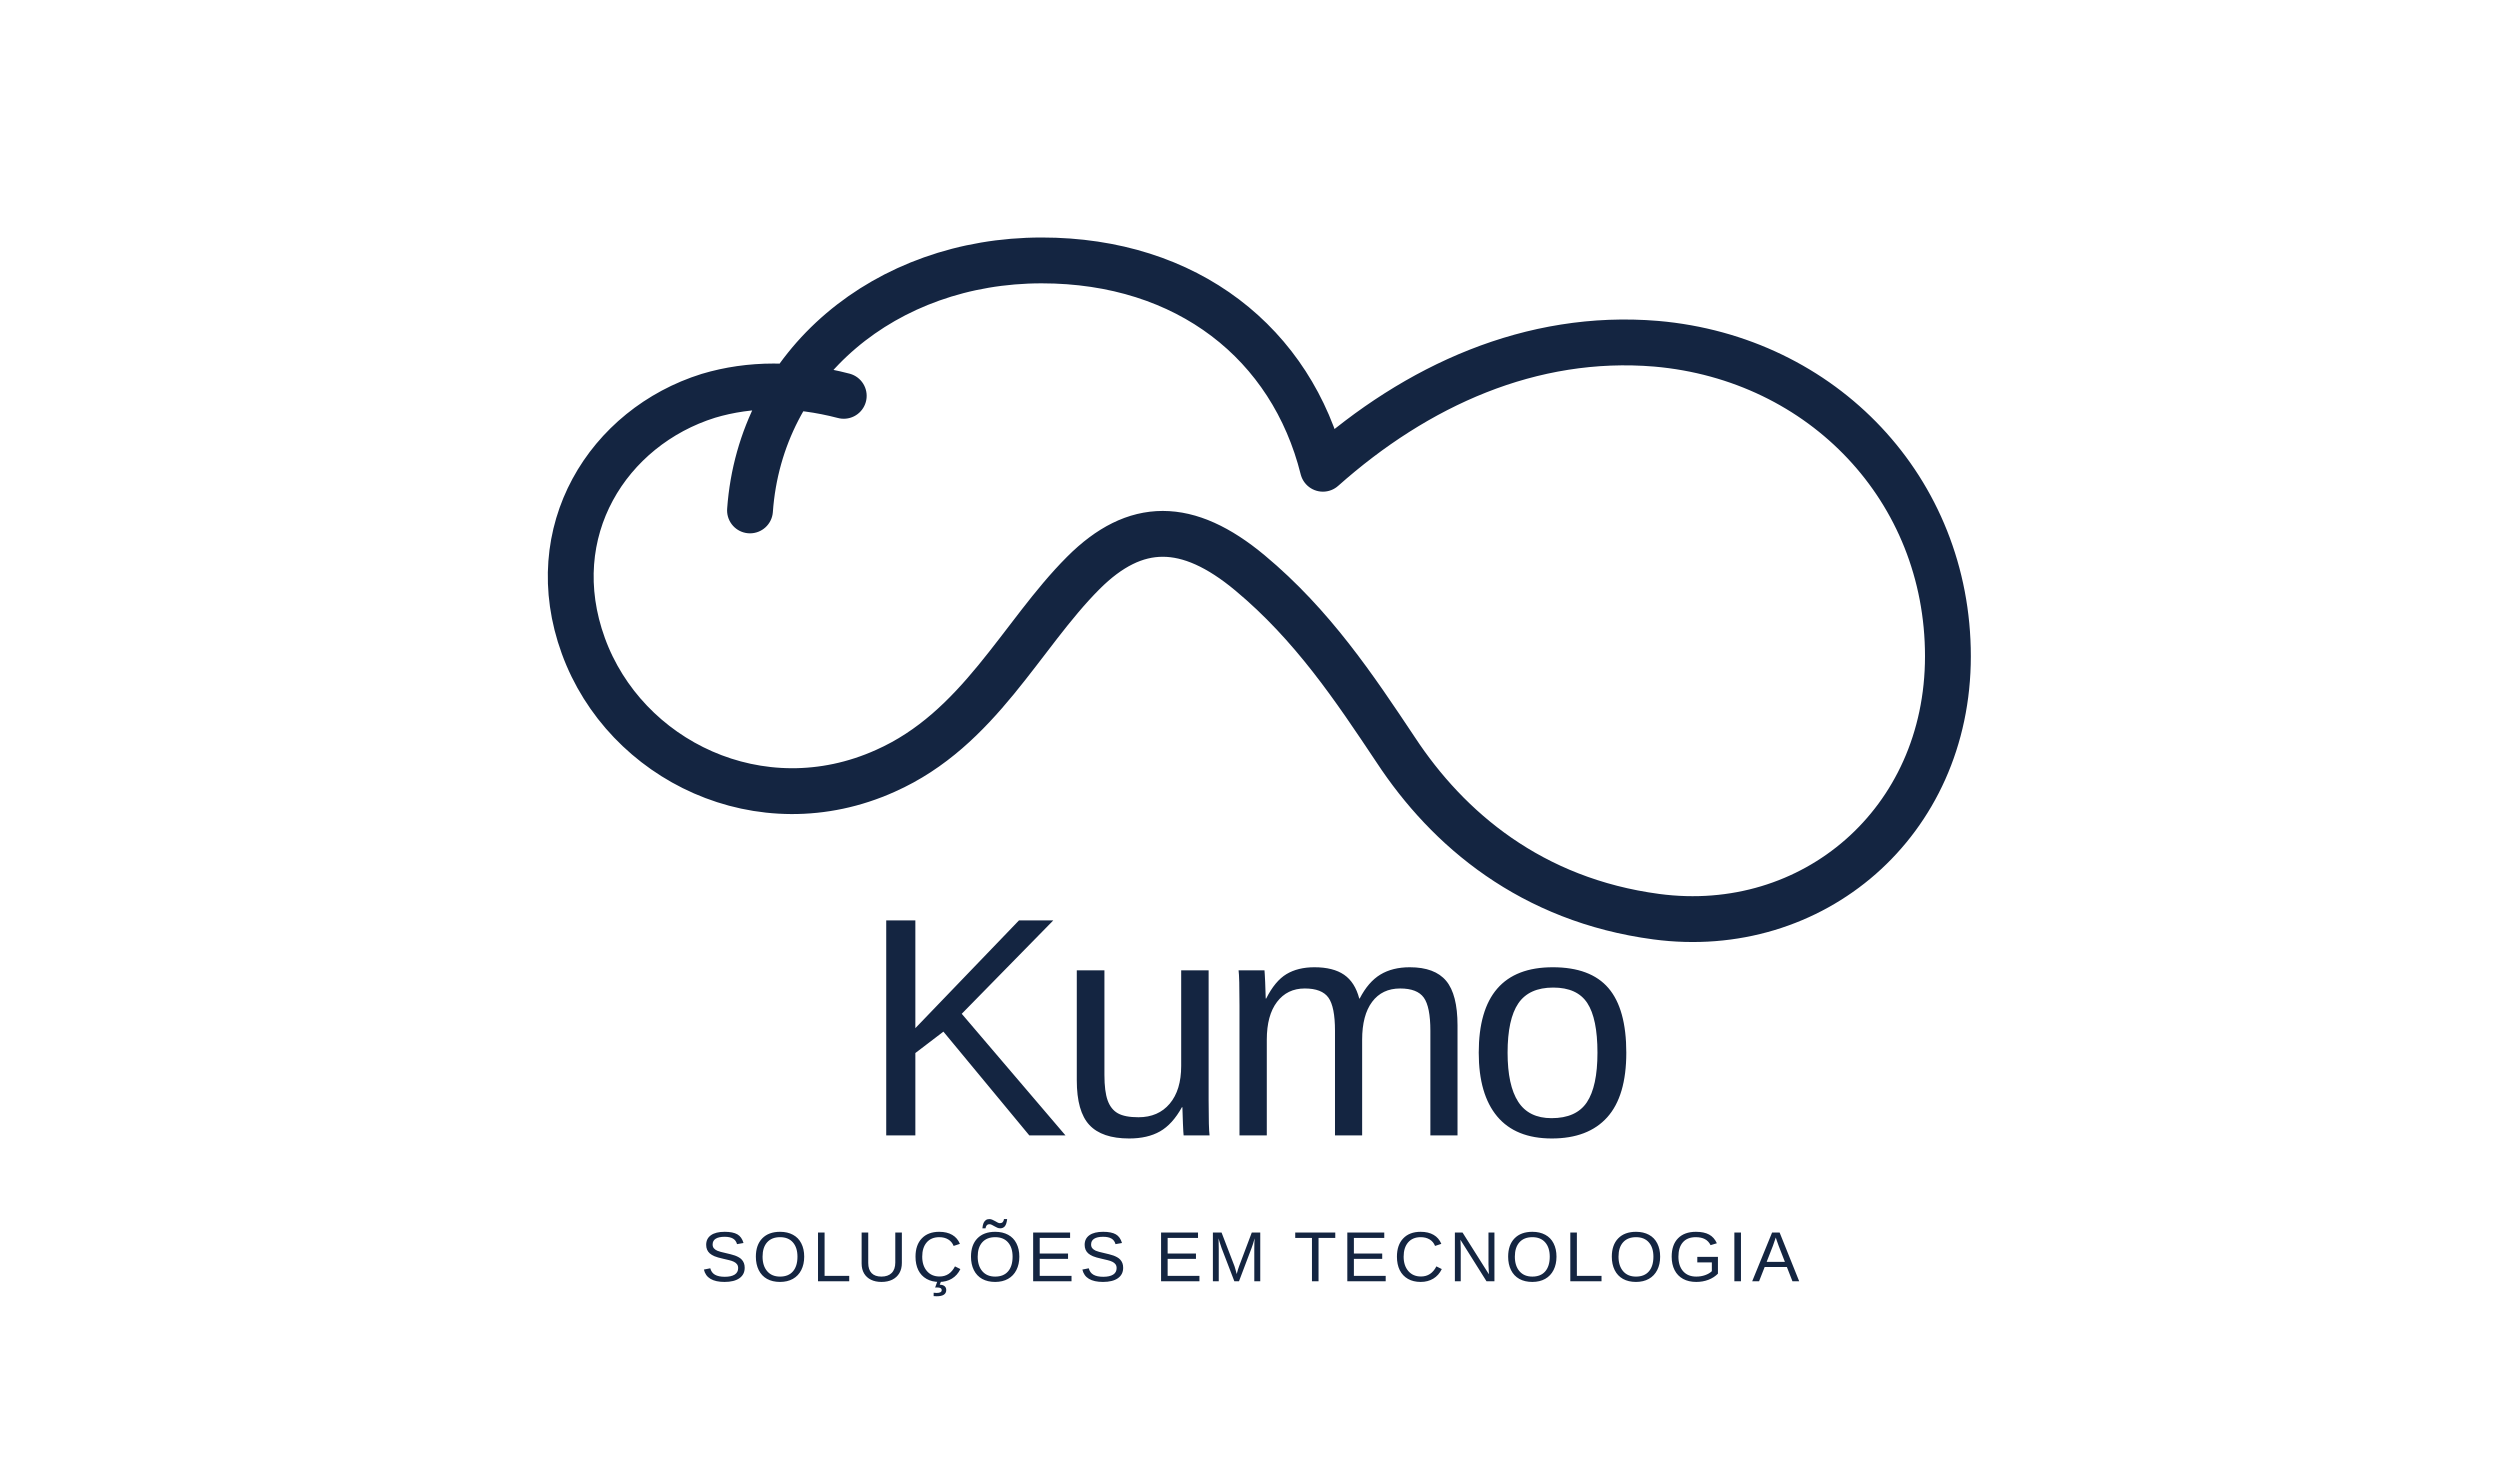
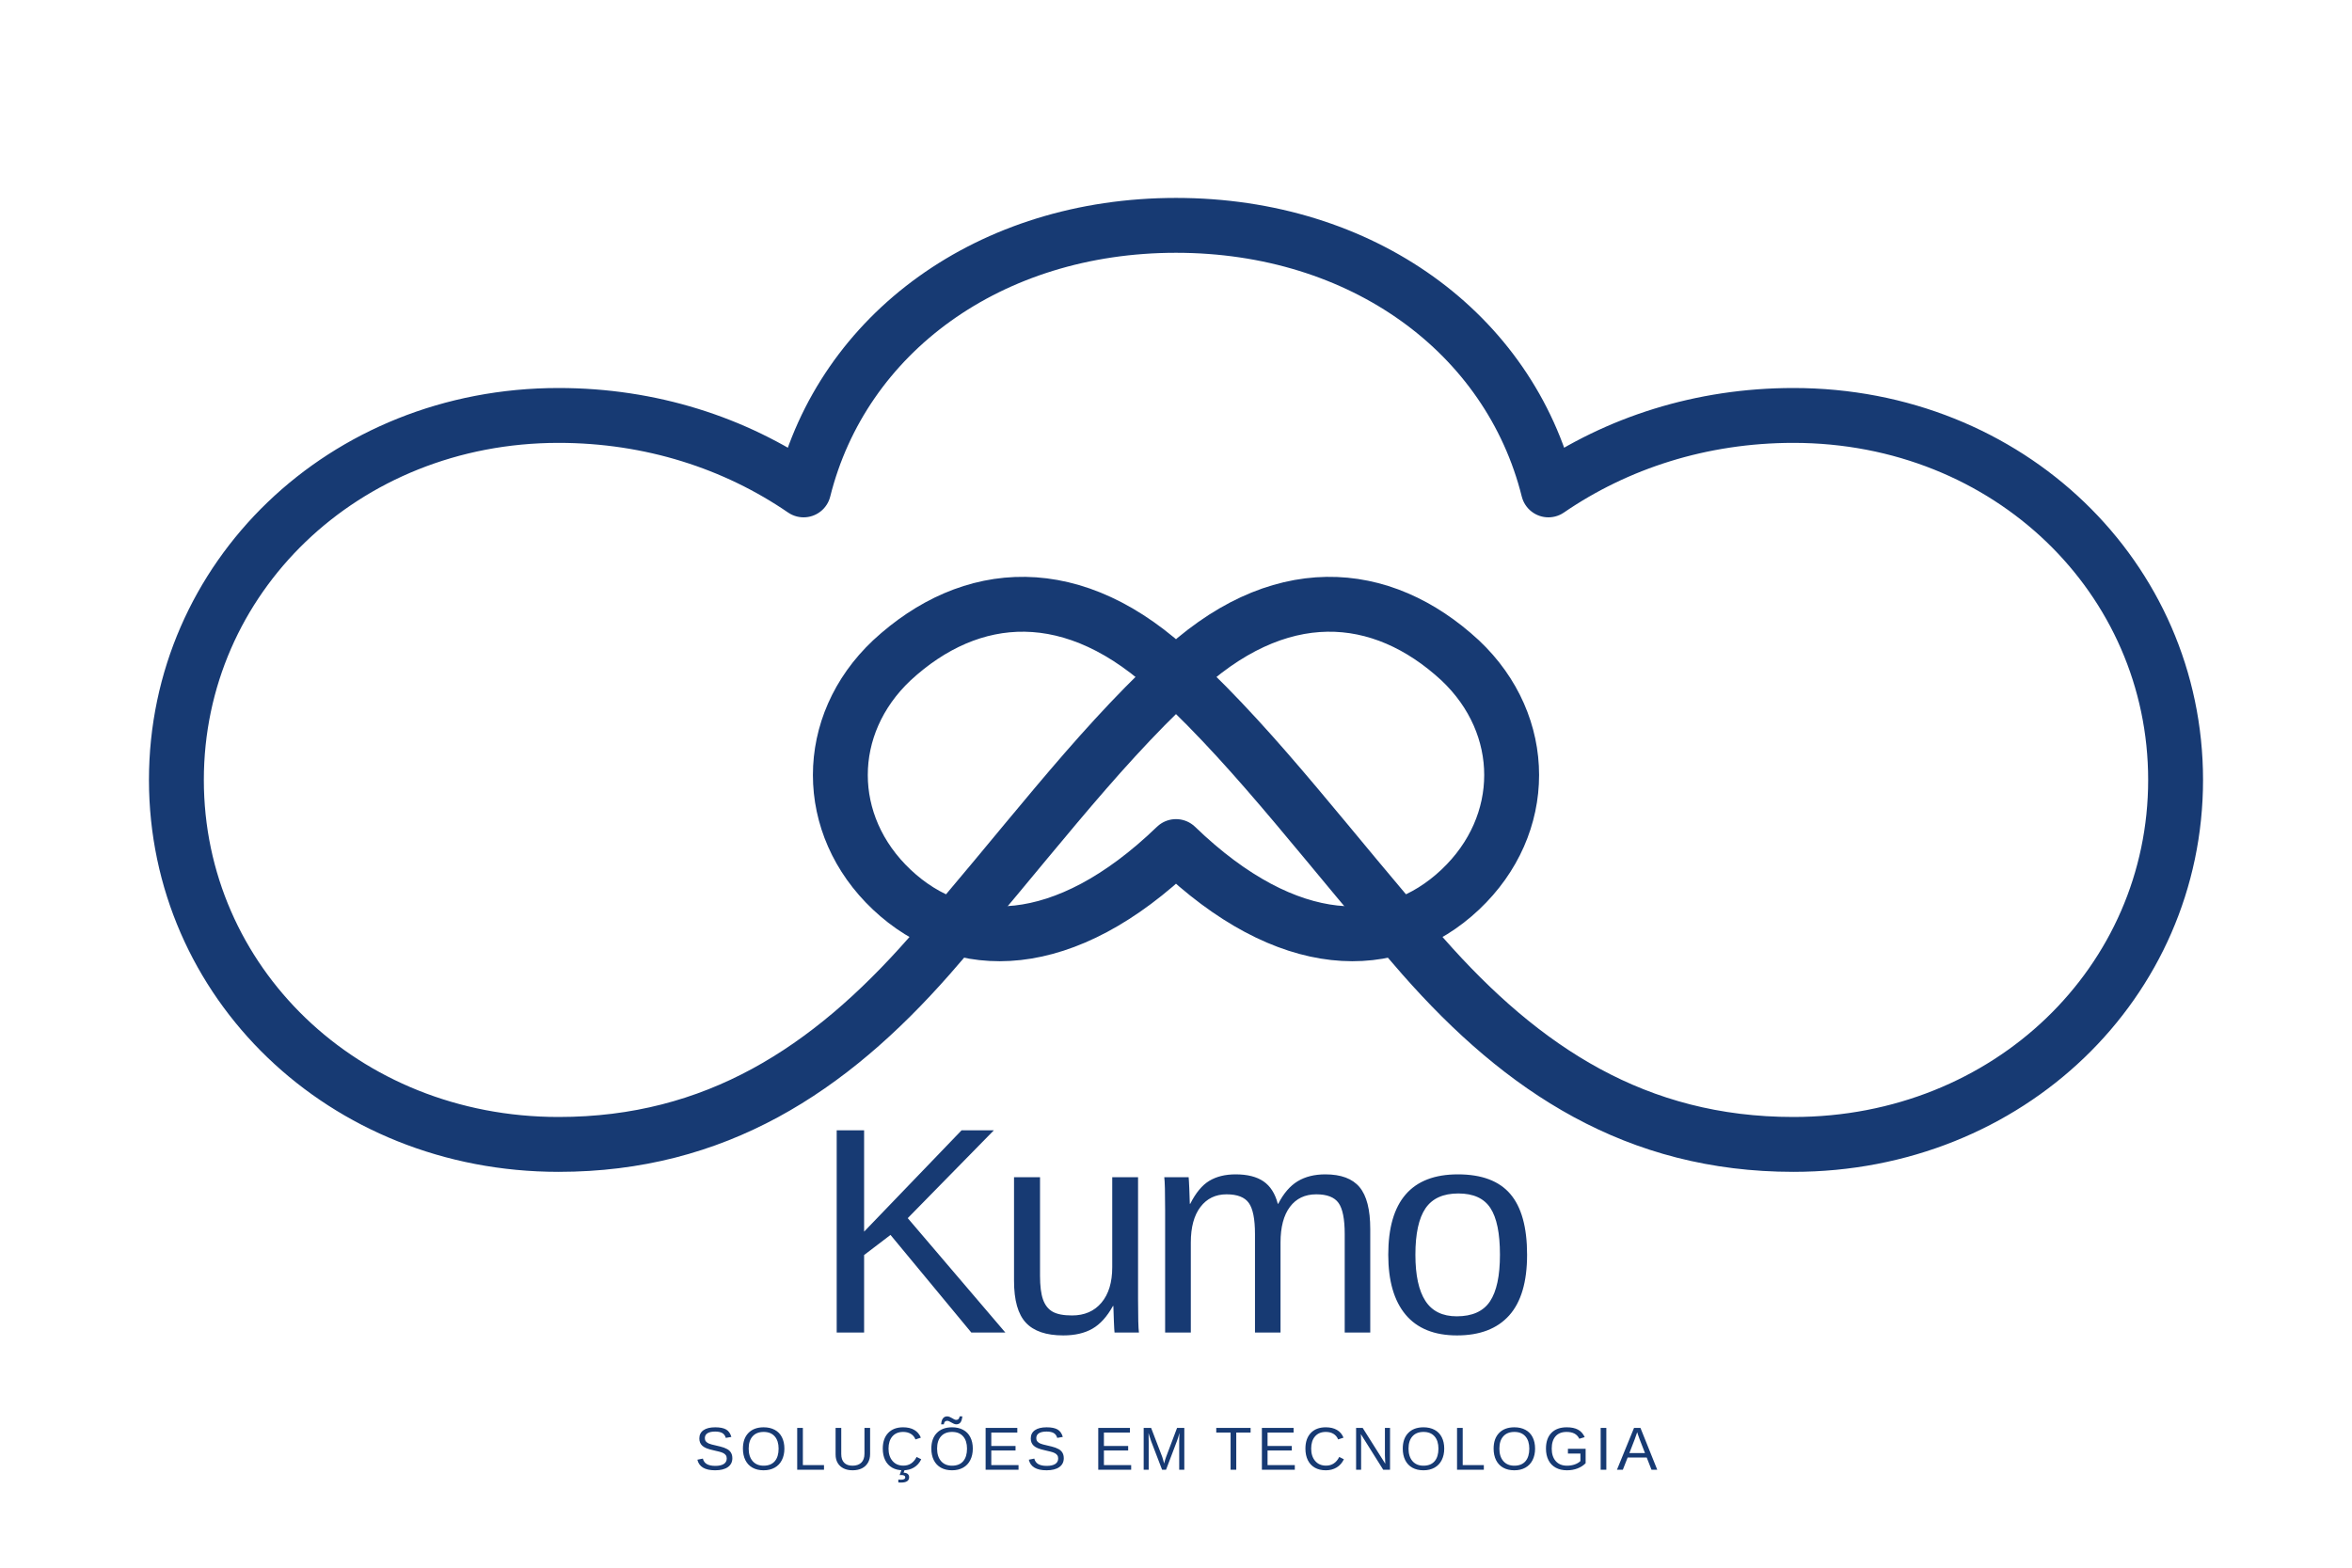
- <svg xmlns="http://www.w3.org/2000/svg" viewBox="0 0 1200 700" role="img" aria-labelledby="title desc">
-   <path d="M360 245 C365 175 425 125 500 125 C570 125 620 165 635 225 C680 185 735 160 795 165 C875 172 935 235 935 315 C935 395 870 450 795 440 C735 432 695 398 670 360 C650 330 630 300 600 275 C570 250 545 250 520 275 C490 305 470 350 425 370 C365 397 300 365 280 310 C260 255 292 205 340 190 C360 184 382 184 405 190" fill="none" stroke="#142541" stroke-width="22" stroke-linecap="round" stroke-linejoin="round" />
-   <text x="600" y="545" text-anchor="middle" fill="#142541" font-family="Helvetica Neue, Arial, sans-serif" font-size="150" font-weight="300" letter-spacing="-6">Kumo</text>
-   <text x="600" y="615" text-anchor="middle" fill="#142541" font-family="Helvetica Neue, Arial, sans-serif" font-size="34" font-weight="400" letter-spacing="2.2">SOLUÇÕES EM TECNOLOGIA</text>
+ <svg xmlns="http://www.w3.org/2000/svg" viewBox="0 0 1200 800" role="img" aria-labelledby="title desc">
+   <g fill="none" stroke="#173A73" stroke-width="28" stroke-linecap="round" stroke-linejoin="round">
+     <path d="M600 115            C505 115 430 170 410 250            C375 226 332 212 285 212            C175 212 90 295 90 398            C90 501 175 584 285 584            C365 584 423 546 474 488            C522 433 557 385 600 345            C643 385 678 433 726 488            C777 546 835 584 915 584            C1025 584 1110 501 1110 398            C1110 295 1025 212 915 212            C868 212 825 226 790 250            C770 170 695 115 600 115 Z" />
+     <path d="M600 345            C548 295 495 300 455 337            C420 370 420 421 455 454            C490 487 543 487 600 432            C657 487 710 487 745 454            C780 421 780 370 745 337            C705 300 652 295 600 345" />
+   </g>
+   <text x="600" y="680" text-anchor="middle" fill="#173A73" font-family="Arial, Helvetica, sans-serif" font-size="150" font-weight="300" letter-spacing="-7">Kumo</text>
+   <text x="600" y="750" text-anchor="middle" fill="#173A73" font-family="Arial, Helvetica, sans-serif" font-size="31" font-weight="400" letter-spacing="2.5">SOLUÇÕES EM TECNOLOGIA</text>
</svg>
